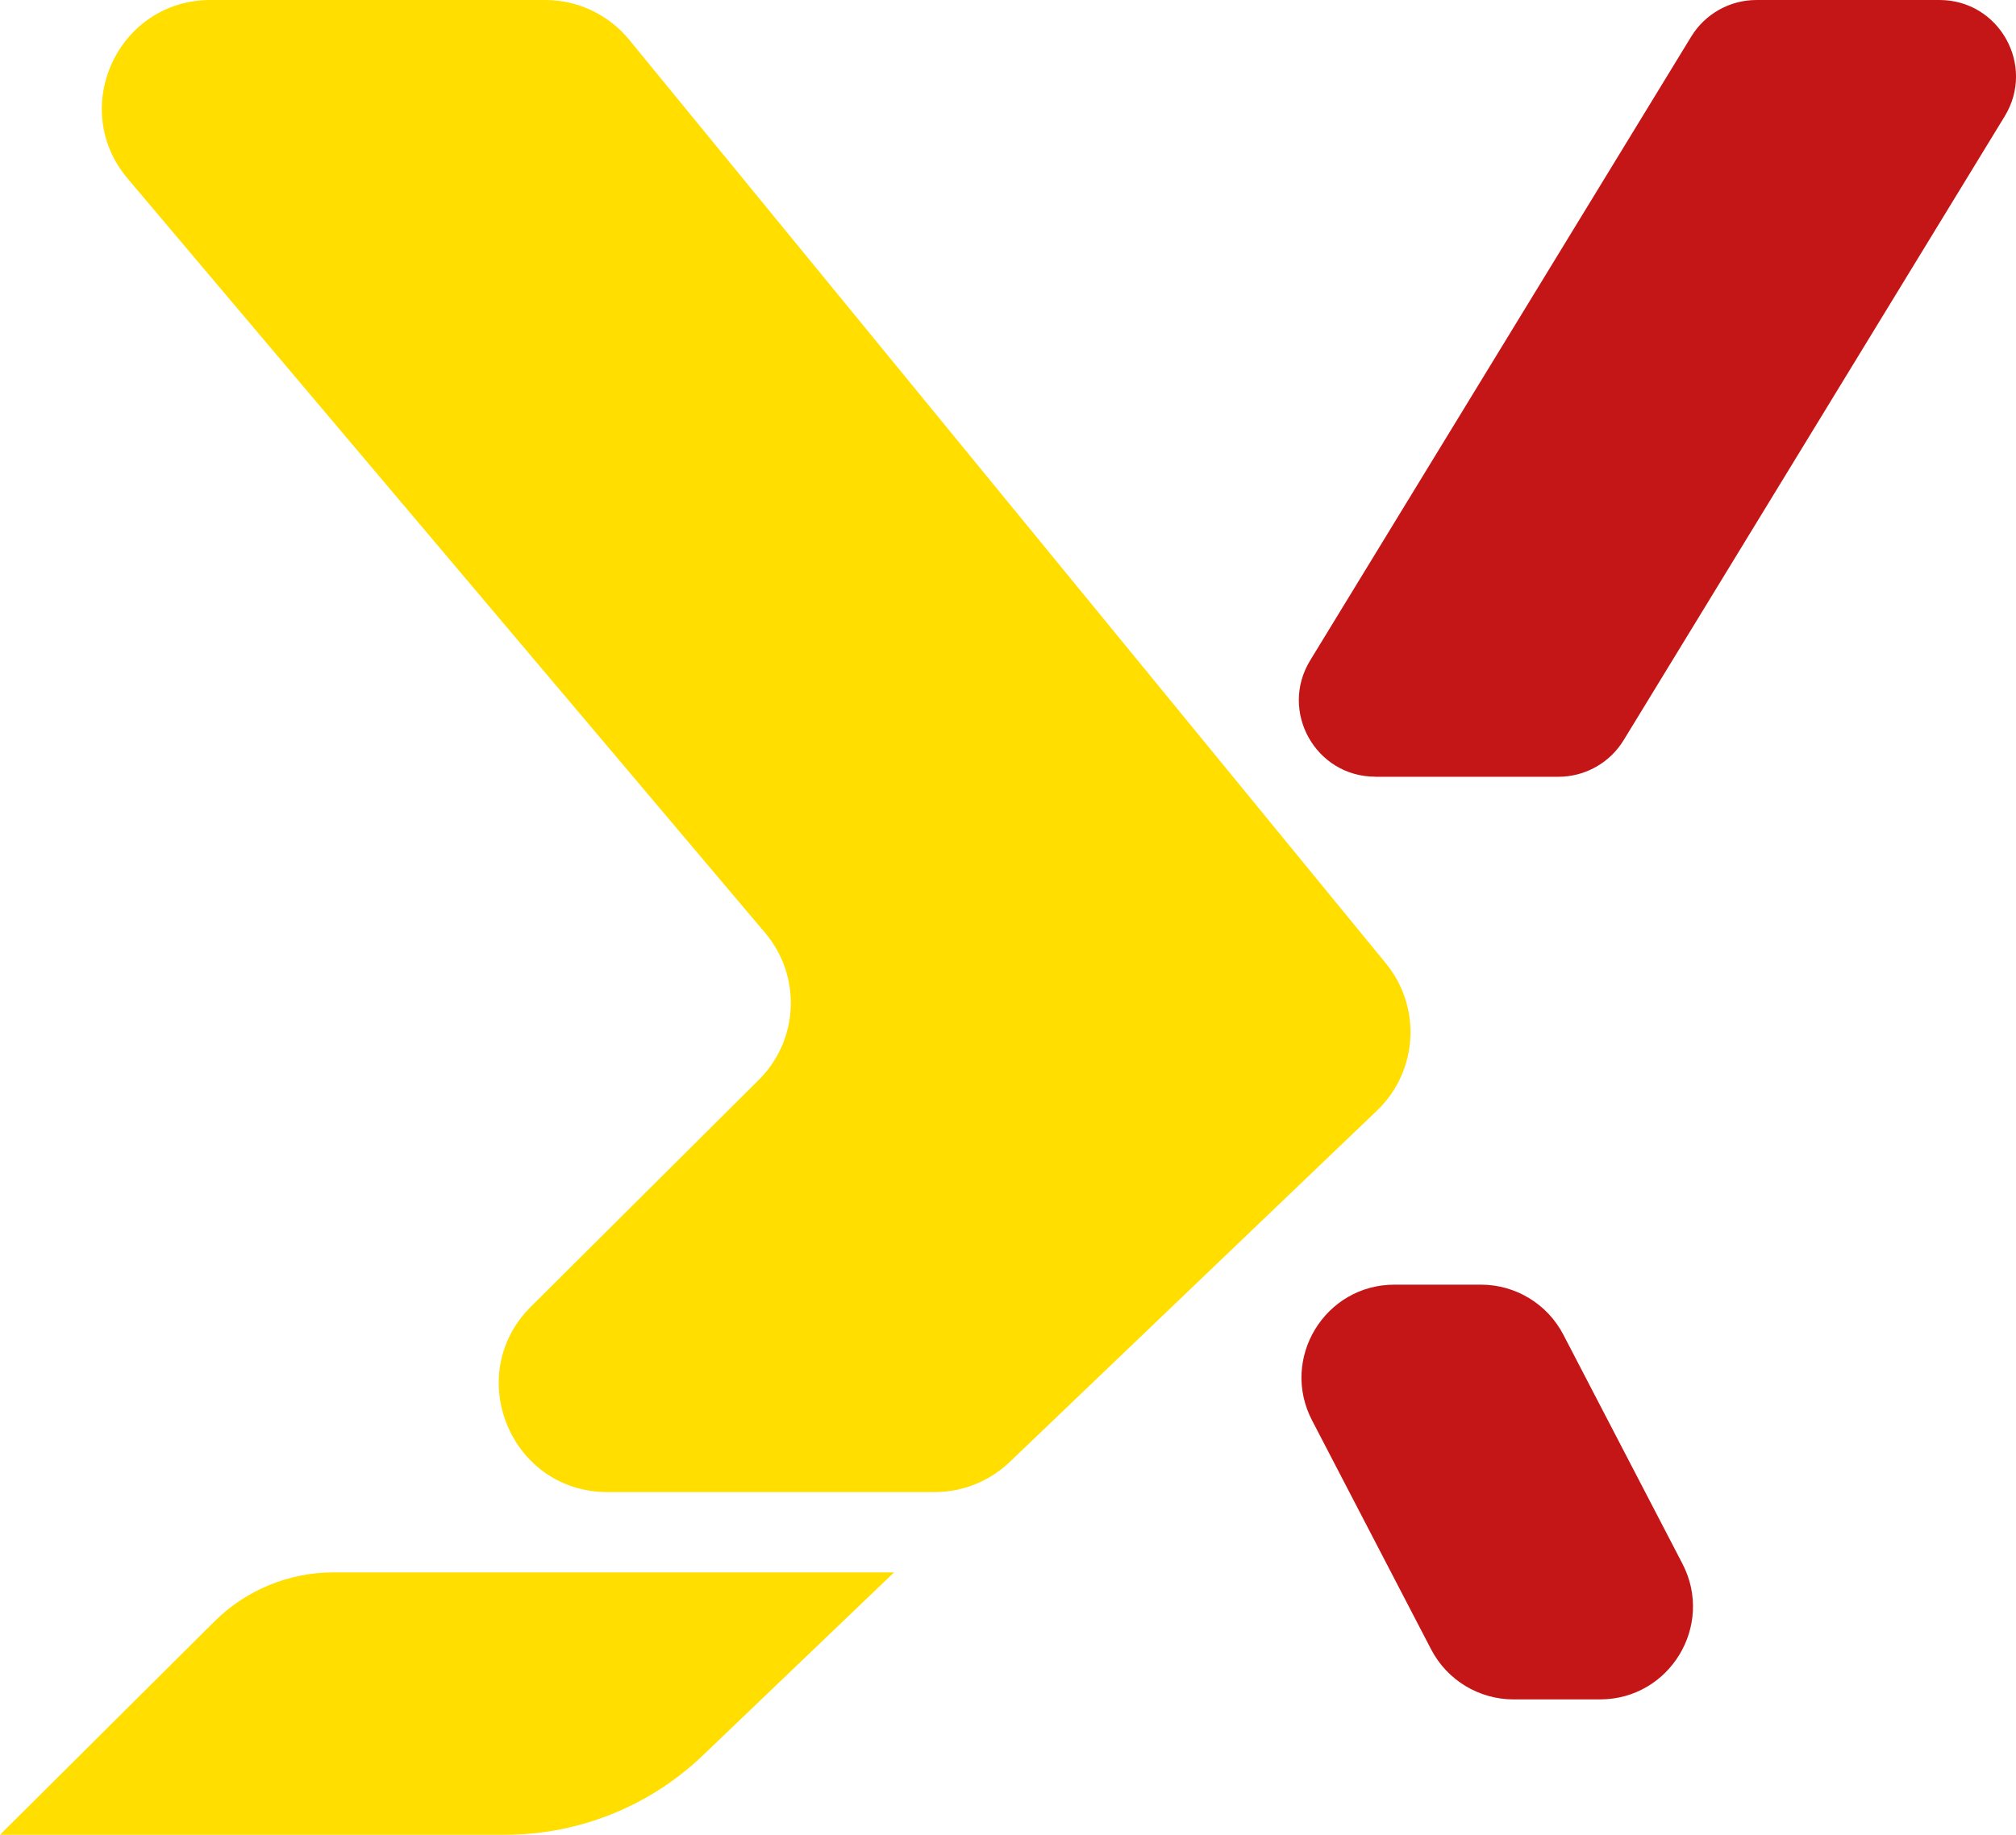
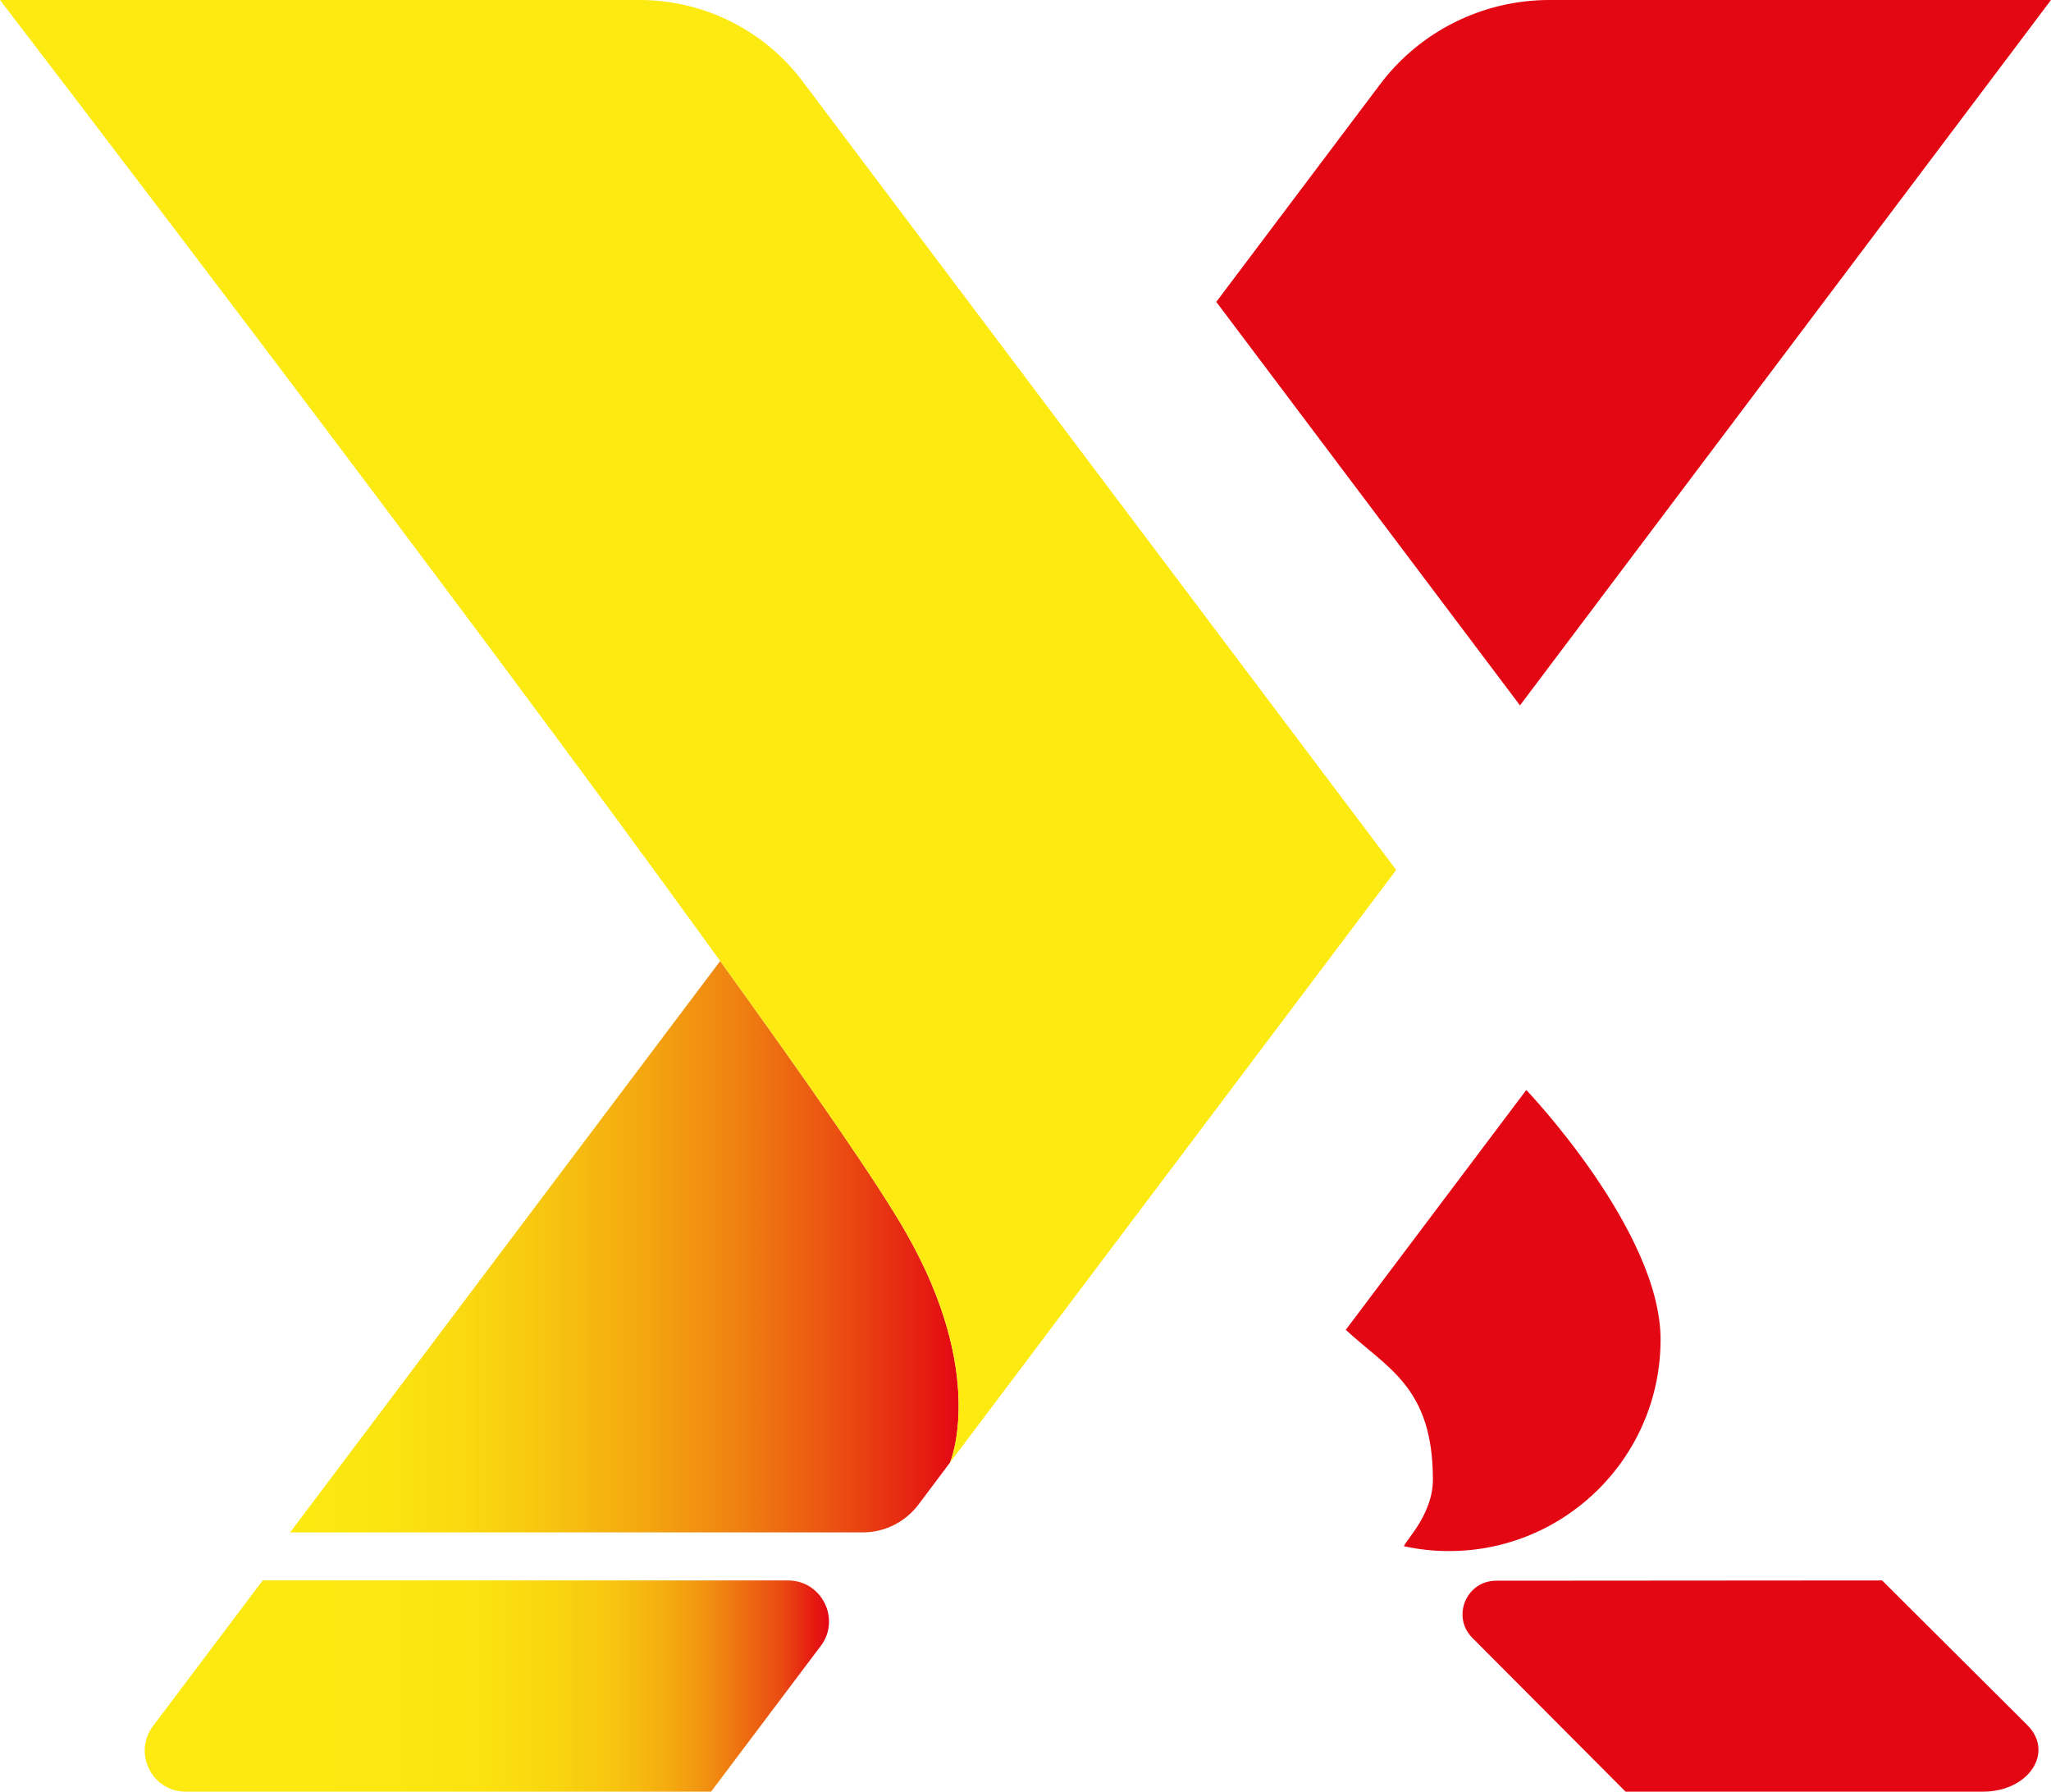
- <svg xmlns="http://www.w3.org/2000/svg" id="c" viewBox="0 0 248.48 226.19">
-   <path d="m0,226.19h62.23c9.09,0,17.84-3.51,24.4-9.79l23.57-22.56H41.12c-5.52,0-10.81,2.18-14.72,6.08L0,226.19Z" fill="#ffde00" />
-   <path d="m93.53,133.12l-28.09,27.96c-8.46,8.42-2.5,22.86,9.43,22.86h40.33c3.45,0,6.76-1.33,9.25-3.71l45.27-43.32c5.05-4.83,5.53-12.73,1.1-18.14L77.55,4.9C75.01,1.8,71.22,0,67.21,0H25.95c-11.38,0-17.56,13.31-10.22,22.01l78.58,93c4.5,5.32,4.16,13.2-.78,18.11Z" fill="#ffde00" />
-   <path d="m169.52,95.76h22.56c3.28,0,6.33-1.71,8.04-4.51L247.09,14.33C250.92,8.05,246.4,0,239.05,0h-22.56c-3.28,0-6.33,1.71-8.04,4.51l-46.97,76.91c-3.83,6.28.68,14.33,8.04,14.33Z" fill="#c51617" />
-   <path d="m186.55,209.5h10.65c8.6,0,14.13-9.12,10.16-16.74l-14.67-28.22c-1.97-3.79-5.89-6.17-10.16-6.17h-10.65c-8.6,0-14.13,9.12-10.16,16.74l14.67,28.22c1.97,3.79,5.89,6.17,10.16,6.17Z" fill="#c51617" />
+ <svg xmlns="http://www.w3.org/2000/svg" id="a" viewBox="0 0 298.91 261.08">
+   <defs>
+     <style>
+             .f {
+                 fill: #e30613;
+             }
+ 
+             .g {
+                 fill: url(#e);
+             }
+ 
+             .h {
+                 fill: url(#c);
+             }
+ 
+             .i {
+                 fill: #fcea10;
+             }
+         </style>
+     <linearGradient id="c" x1="21.09" y1="245.69" x2="120.82" y2="245.69" gradientUnits="userSpaceOnUse">
+       <stop offset="0" stop-color="#fcea10" />
+       <stop offset=".37" stop-color="#fbe810" />
+       <stop offset=".5" stop-color="#fbe110" />
+       <stop offset=".6" stop-color="#f9d510" />
+       <stop offset=".69" stop-color="#f7c410" />
+       <stop offset=".76" stop-color="#f5ad10" />
+       <stop offset=".82" stop-color="#f29211" />
+       <stop offset=".87" stop-color="#ee7111" />
+       <stop offset=".93" stop-color="#ea4b12" />
+       <stop offset=".97" stop-color="#e62112" />
+       <stop offset="1" stop-color="#e30613" />
+     </linearGradient>
+     <linearGradient id="e" x1="42.28" y1="181.67" x2="139.71" y2="181.67" gradientUnits="userSpaceOnUse">
+       <stop offset="0" stop-color="#fcea10" />
+       <stop offset=".13" stop-color="#fbe510" />
+       <stop offset=".26" stop-color="#fad910" />
+       <stop offset=".39" stop-color="#f7c410" />
+       <stop offset=".53" stop-color="#f4a710" />
+       <stop offset=".67" stop-color="#f08111" />
+       <stop offset=".81" stop-color="#eb5211" />
+       <stop offset=".95" stop-color="#e51d12" />
+       <stop offset="1" stop-color="#e30613" />
+     </linearGradient>
+   </defs>
+   <path class="f" d="m288.96,261.08h-52.05l-22.33-22.41c-3.07-3.08-.89-8.33,3.46-8.33l56.26-.04,21.14,21.06c4.02,4,.21,9.72-6.47,9.72Z" />
+   <path class="f" d="m298.91,0l-77.39,102.79-24.1-32.01-20.16-26.79,23.86-31.69c5.83-7.75,14.97-12.3,24.67-12.3h73.13Z" />
+   <path id="b" class="f" d="m242.01,195.2c0,10.65-5.4,20.03-13.61,25.56-2.36,1.6-4.95,2.87-7.71,3.76-2.99.98-6.19,1.5-9.51,1.5-2.26,0-4.45-.24-6.57-.71.27-.87,4.22-4.68,4.22-9.7,0-13.5-6.66-16.21-12.7-21.83l26.31-34.95s19.57,20.48,19.57,36.37Z" />
+   <path class="h" d="m119.6,239.86l-15.97,21.22H27.07c-4.92,0-7.73-5.63-4.77-9.56l15.98-21.22h76.56c4.92,0,7.73,5.62,4.77,9.56Z" />
+   <g id="d">
+     <path class="g" d="m134.16,218.84l-.32.42c-1.92,2.54-4.92,4.04-8.1,4.04H42.28l47.62-63.26,15.06-20c12.89,17.85,23,32.42,27.11,39.63,11.84,20.74,6.39,33.44,6.39,33.44l-4.3,5.73Z" />
+     <path class="i" d="m203.48,126.77l-11.01,14.62-14.59,19.38-23.94,31.78-4.67,6.21-10.81,14.35s5.45-12.7-6.39-33.44c-4.11-7.21-14.22-21.78-27.11-39.63C65.53,85.42,0,0,0,0h93.21c9.34,0,18.14,4.39,23.76,11.85l42.24,56.12,20.16,26.78,24.11,32.02Z" />
+   </g>
</svg>
